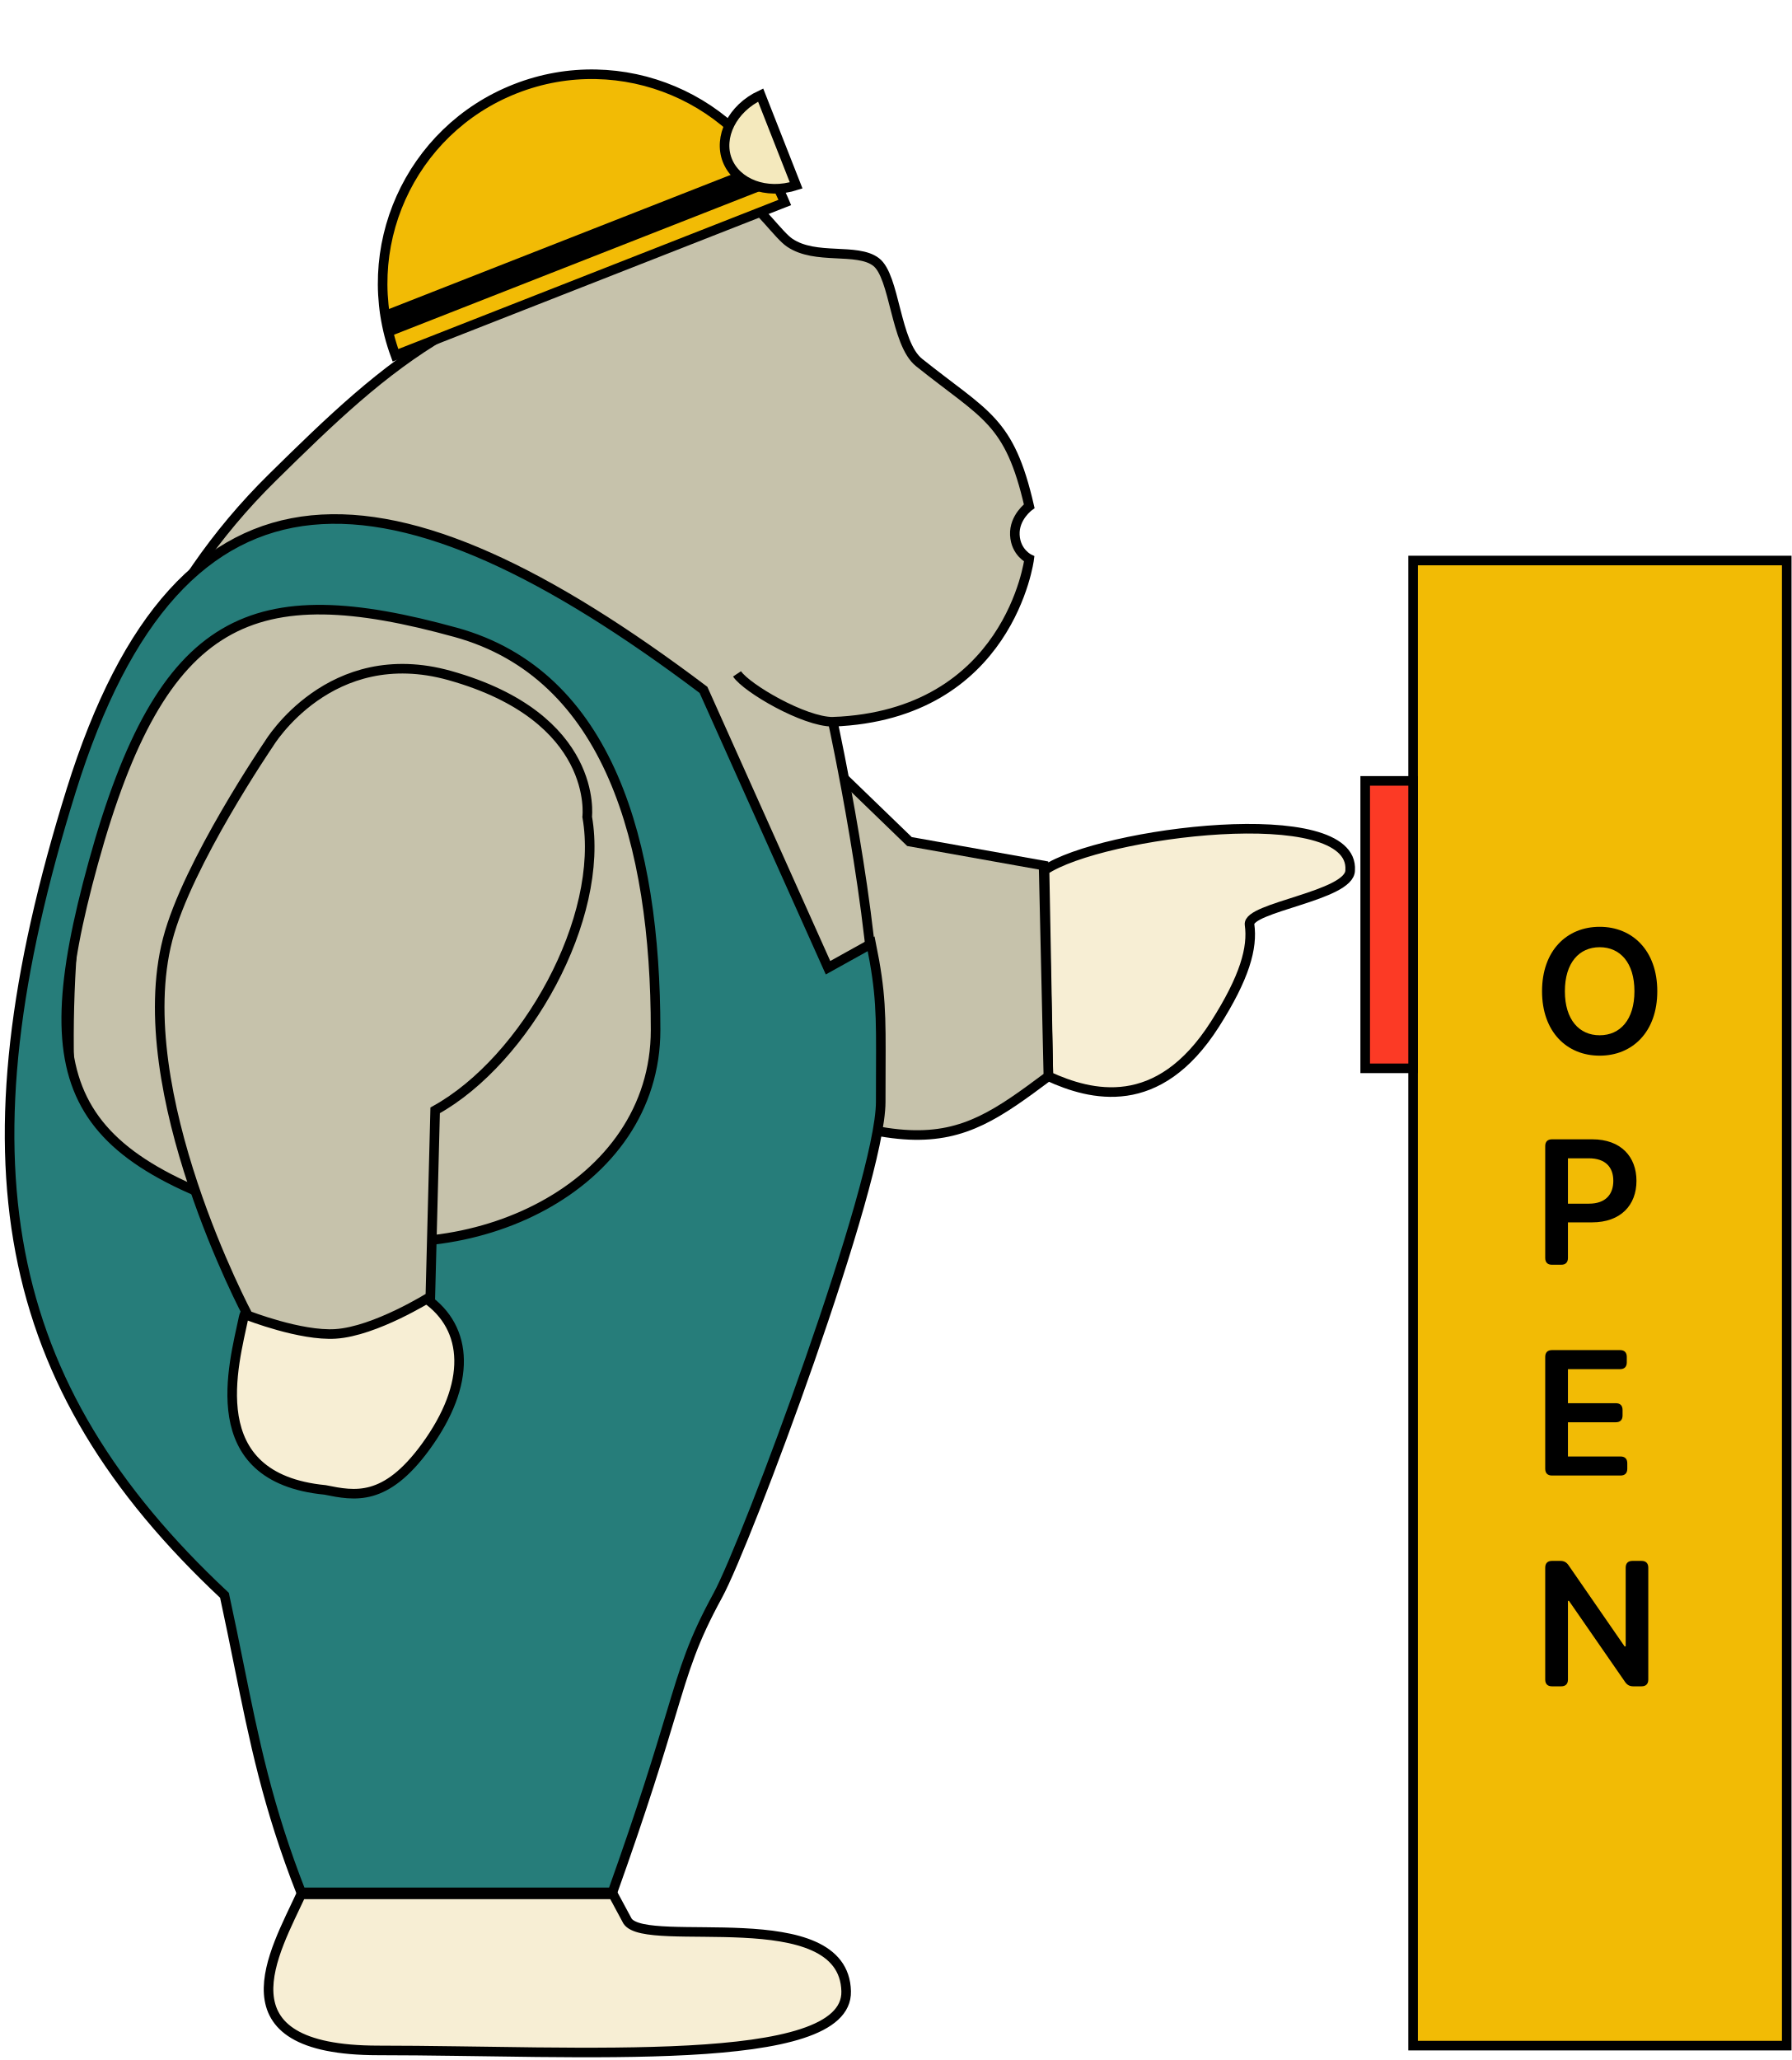
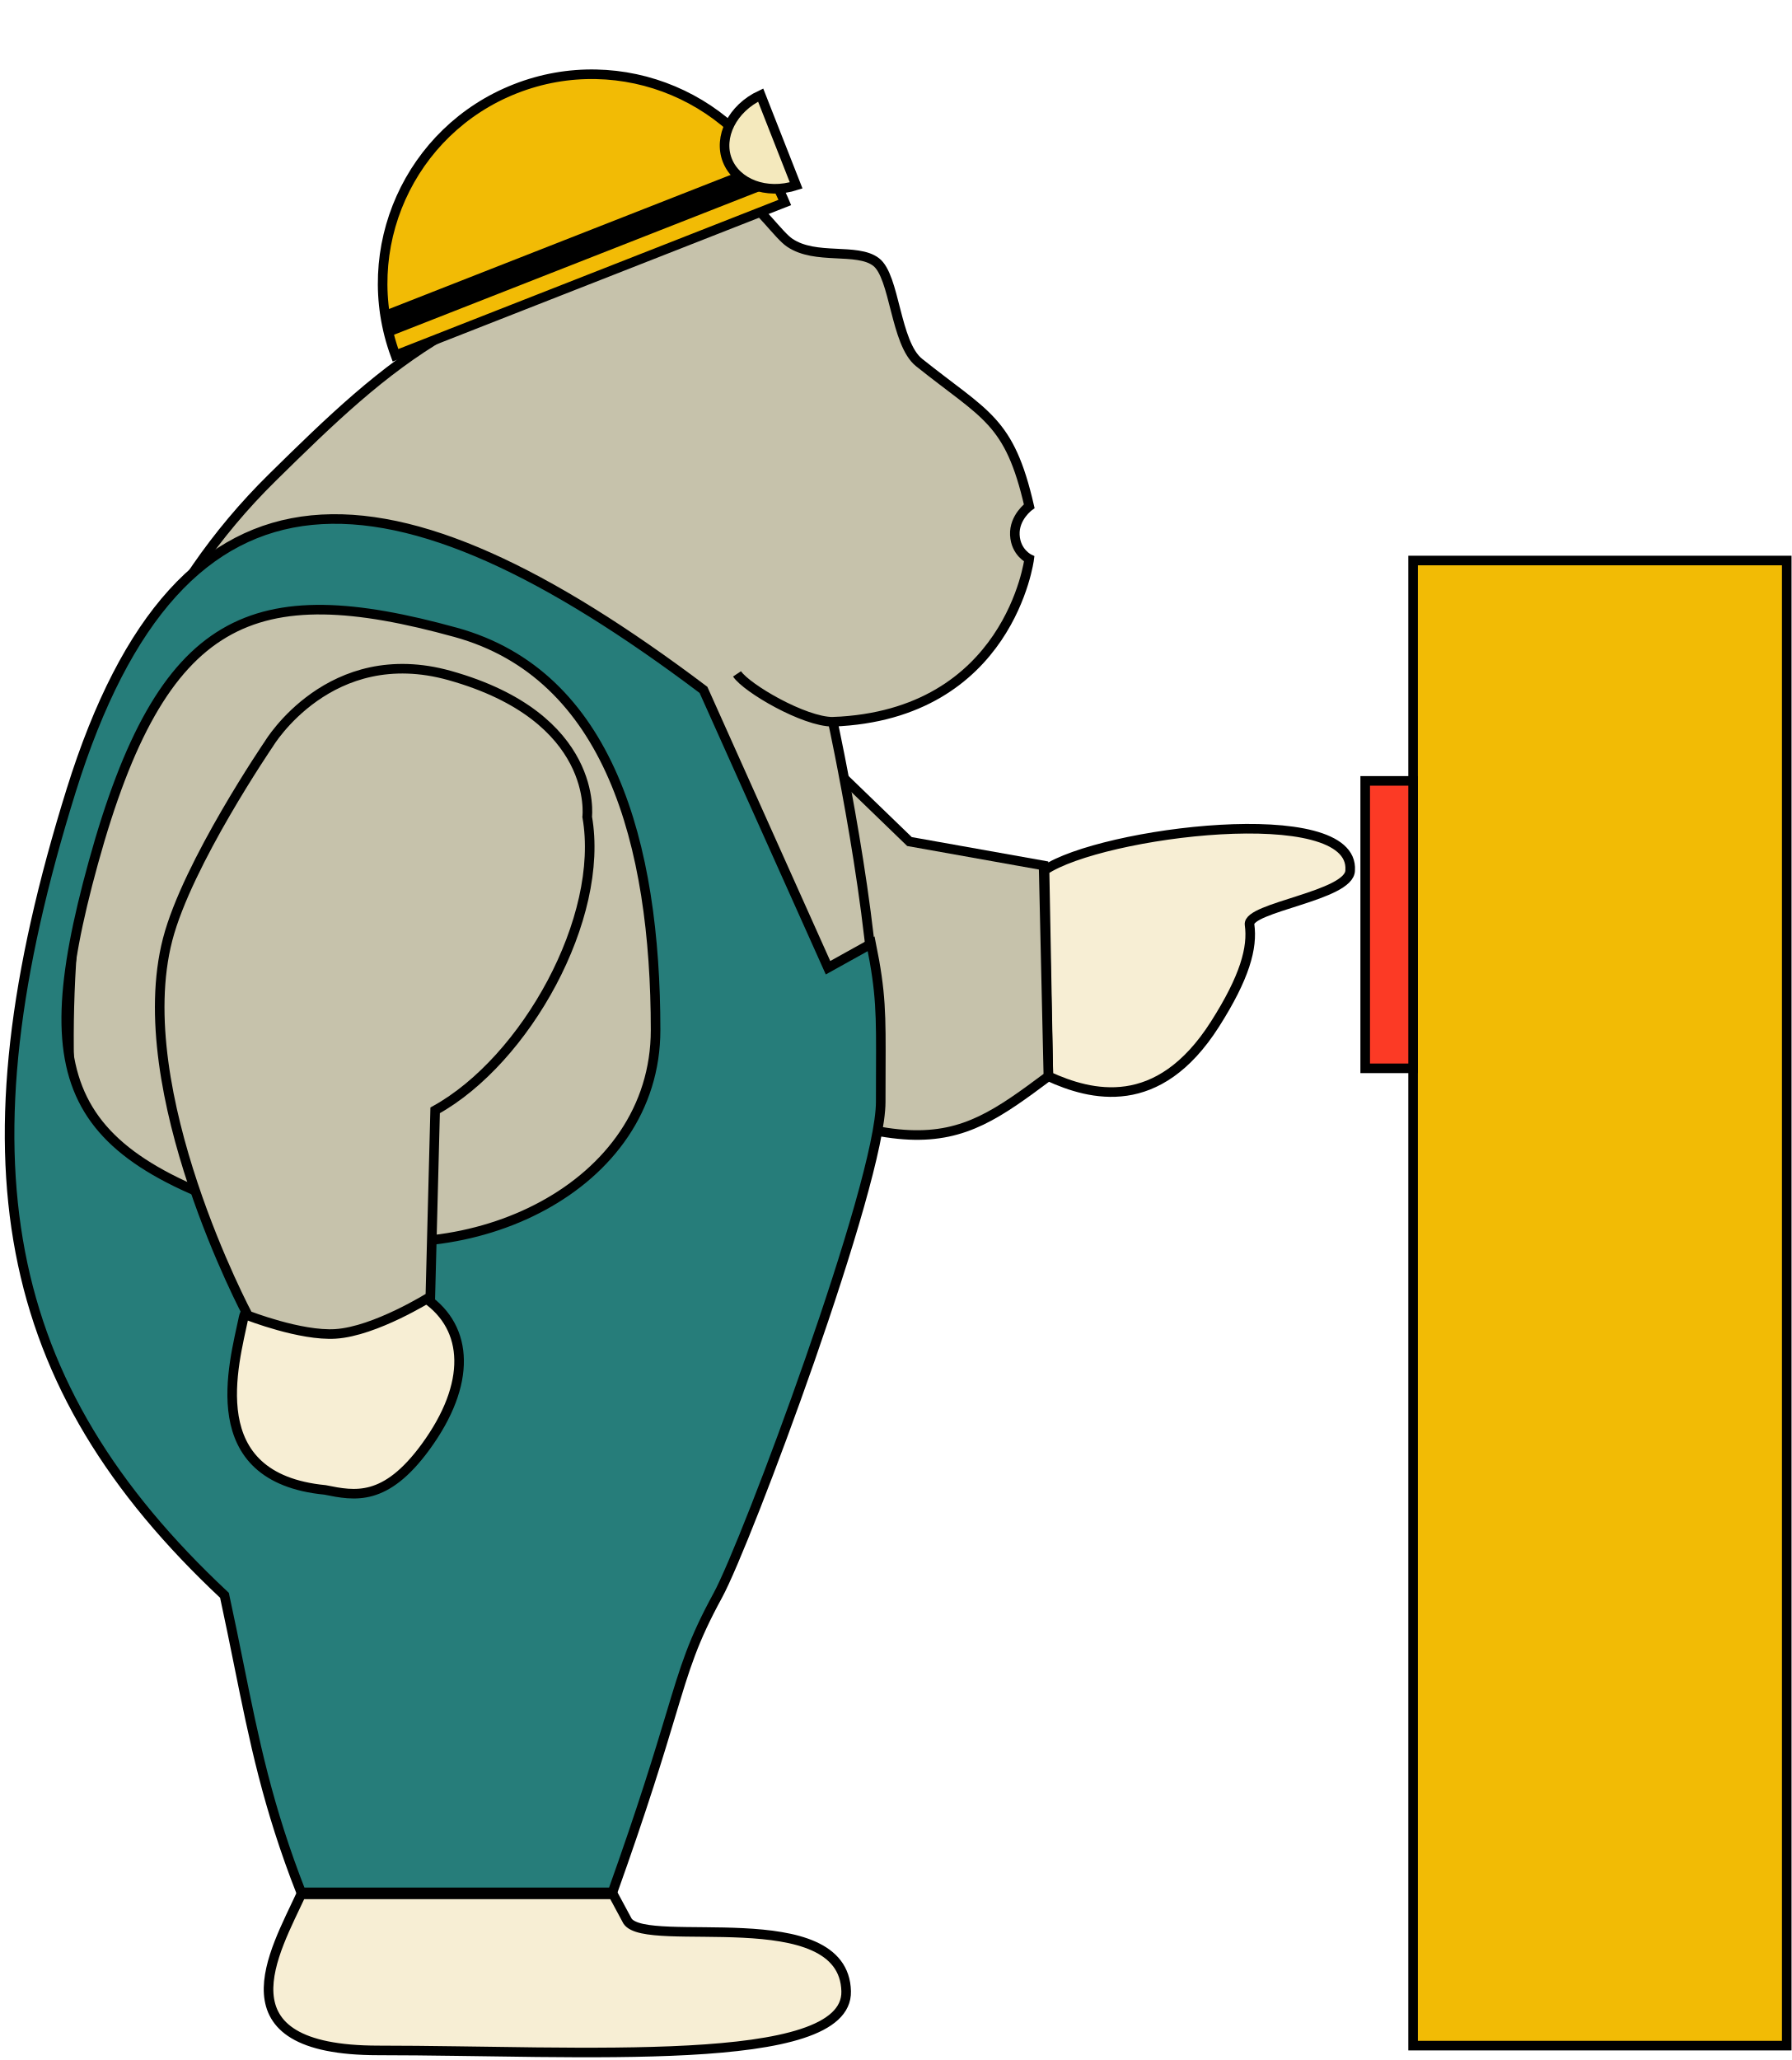
<svg xmlns="http://www.w3.org/2000/svg" width="187" height="215" viewBox="0 0 187 215" fill="none">
  <rect x="147.5" y="58.5" width="39" height="155" fill="#F2BB05" stroke="black" />
  <rect x="142.5" y="81.5" width="5" height="30" fill="#FC3A25" stroke="black" />
-   <path d="M172.989 103.455C172.989 107.686 170.406 110.179 166.974 110.179C163.535 110.179 160.959 107.68 160.959 103.455C160.959 99.223 163.535 96.73 166.974 96.73C170.406 96.73 172.989 99.223 172.989 103.455ZM163.343 103.455C163.343 106.433 164.845 108.05 166.974 108.05C169.109 108.05 170.604 106.433 170.604 103.455C170.604 100.476 169.109 98.859 166.974 98.859C164.845 98.859 163.343 100.476 163.343 103.455ZM161.291 119.612C161.291 119.158 161.54 118.909 161.994 118.909H166.2C169.211 118.909 170.815 120.744 170.815 123.243C170.815 125.761 169.192 127.577 166.168 127.577H163.663V131.297C163.663 131.751 163.413 132 162.96 132H161.994C161.54 132 161.291 131.751 161.291 131.297V119.612ZM163.663 125.627H165.849C167.613 125.627 168.399 124.636 168.399 123.243C168.399 121.849 167.613 120.891 165.836 120.891H163.663V125.627ZM161.291 141.612C161.291 141.158 161.54 140.909 161.994 140.909H169.102C169.556 140.909 169.805 141.158 169.805 141.612V142.194C169.805 142.648 169.556 142.897 169.102 142.897H163.663V146.451H168.661C169.115 146.451 169.364 146.7 169.364 147.154V147.736C169.364 148.19 169.115 148.439 168.661 148.439H163.663V152.012H169.153C169.607 152.012 169.857 152.261 169.857 152.715V153.297C169.857 153.751 169.607 154 169.153 154H161.994C161.54 154 161.291 153.751 161.291 153.297V141.612ZM172.049 175.297C172.049 175.751 171.8 176 171.346 176H170.483C170.106 176 169.85 175.859 169.633 175.553L163.771 167.083H163.663V175.297C163.663 175.751 163.413 176 162.96 176H161.994C161.54 176 161.291 175.751 161.291 175.297V163.612C161.291 163.158 161.54 162.909 161.994 162.909H162.87C163.247 162.909 163.509 163.05 163.72 163.357L169.575 171.832H169.69V163.612C169.69 163.158 169.94 162.909 170.393 162.909H171.346C171.8 162.909 172.049 163.158 172.049 163.612V175.297Z" fill="black" />
-   <path d="M140.931 90.832C141.431 83.5 114.931 86.832 109.03 90.832L109.431 112.332C113.859 114.351 120.879 116.215 126.811 106.903C129.941 101.988 130.768 98.908 130.428 96.5C130.172 94.684 140.931 93.5 140.931 90.832Z" fill="#F7EED4" stroke="black" />
+   <path d="M140.931 90.832C141.431 83.5 114.931 86.832 109.03 90.832L109.431 112.332C113.859 114.351 120.879 116.215 126.811 106.903C129.942 101.988 130.768 98.908 130.428 96.5C130.172 94.684 140.931 93.5 140.931 90.832Z" fill="#F7EED4" stroke="black" />
  <path d="M109.431 112.332L108.931 90.332L94.931 87.832L79.931 73.332L65.931 107.832C95.508 122.411 99.079 120.049 109.431 112.332Z" fill="#C6C2AB" stroke="black" />
  <path d="M62.931 15.833C75.58 14.612 80.026 23.698 82.431 25.332C85.128 27.166 89.431 25.832 91.431 27.332C93.431 28.832 93.431 35.832 95.931 37.832C102.882 43.393 105.357 43.809 107.431 52.832C107.431 52.832 105.841 53.983 105.931 55.832C106.021 57.669 107.431 58.332 107.431 58.332C107.431 58.332 105.378 74.628 86.931 75.332C86.931 75.332 91.431 96 91.431 108.333C91.431 122.459 84.931 138 84.931 138H9.93C4.999 108.957 4.431 73.456 28.431 49.833C34.555 43.805 39.845 38.685 46.431 34.833C46.583 25.107 50.283 17.053 62.931 15.833Z" fill="#C6C2AB" />
  <path d="M86.931 75.332C105.378 74.628 107.431 58.332 107.431 58.332C107.431 58.332 106.021 57.669 105.931 55.832C105.841 53.983 107.431 52.832 107.431 52.832C105.357 43.809 102.882 43.393 95.931 37.832C93.431 35.832 93.431 28.832 91.431 27.332C89.431 25.832 85.128 27.166 82.431 25.332C80.026 23.698 75.58 14.612 62.931 15.833C50.283 17.053 46.583 25.107 46.431 34.833C39.845 38.685 34.555 43.805 28.431 49.833C4.431 73.456 4.999 108.957 9.93 138H84.931C84.931 138 91.431 122.459 91.431 108.333C91.431 96 86.931 75.332 86.931 75.332ZM86.931 75.332C83.931 75.332 77.931 71.832 76.931 70.332" stroke="black" />
  <path d="M39.5 214C22.447 214 28.698 203.652 31.432 197.714L64 197.714L65.5 200.5C67.5 203.5 88.101 198.367 88.323 207.83C88.514 216 60.501 214 39.5 214Z" fill="#F7EED4" stroke="black" />
  <path d="M87.43 106.545L91.43 104.5V109.955L88.43 112L87.43 106.545Z" fill="#134C4C" />
-   <path d="M53.796 9.264C64.866 4.919 77.345 10.229 81.918 21.132L41.279 37.082C37.201 25.984 42.727 13.608 53.796 9.264Z" fill="#F2BB05" stroke="black" />
+   <path d="M53.796 9.264C64.866 4.919 77.345 10.229 81.919 21.132L41.28 37.082C37.201 25.984 42.727 13.608 53.796 9.264Z" fill="#F2BB05" stroke="black" />
  <path d="M39.69 32.609L79.651 16.925L80.635 19.428L40.307 35.256L39.69 32.609Z" fill="black" />
-   <path d="M75.918 16.729C74.97 14.316 76.418 11.318 79.396 9.923L83.103 19.35C79.971 20.354 76.867 19.142 75.918 16.729Z" fill="#F4E9BD" stroke="black" />
+   <path d="M75.919 16.729C74.97 14.316 76.418 11.318 79.397 9.923L83.103 19.35C79.971 20.354 76.867 19.142 75.919 16.729Z" fill="#F4E9BD" stroke="black" />
  <path fill-rule="evenodd" clip-rule="evenodd" d="M91.93 115.001C91.93 123.501 77.93 161.001 74.93 166.501C72.345 171.24 71.567 173.822 70.002 179.021C68.813 182.972 67.169 188.434 63.931 197.501H31.431C27.924 188.538 26.541 181.701 24.919 173.675C24.46 171.404 23.981 169.038 23.43 166.501C-0.07 144.5 -4.57 120.999 7.43 82.5C18.882 45.759 40.93 47.5 73.43 72.001L86.43 101.001L90.93 98.5C91.972 103.633 91.963 105.839 91.938 111.693C91.934 112.681 91.93 113.773 91.93 115.001ZM32.93 128.501C48.934 132.916 68.43 124.001 68.43 107.501C68.43 88.001 63.562 70.412 47.558 65.996C26.43 60.166 16.925 64.001 9.745 90.024C2.991 114.501 7.41 121.459 32.93 128.501Z" fill="#267D7A" stroke="black" />
-   <path d="M25.43 137.501C26.232 133.613 40.894 133.059 44.43 135.5C48.93 138.607 49.24 144.414 44.43 151C40.221 156.764 37.04 156.125 33.959 155.506L33.93 155.5C20.896 154.234 24.428 142.36 25.43 137.501Z" fill="#F7EED4" stroke="black" />
-   <path d="M17.5 98.042C19.561 90.104 28.079 77.62 28.079 77.62C28.079 77.62 34.439 67.001 46.93 70.501C62.578 74.885 61.291 85.251 61.291 85.251C63.153 95.789 54.889 110.654 45.422 115.885L44.919 135.334C44.919 135.334 39.167 138.951 35.024 139.217C31.384 139.451 25.883 137.297 25.883 137.297C25.883 137.297 13.388 113.881 17.5 98.042Z" fill="#C6C2AB" stroke="black" />
+   <path d="M25.43 137.501C26.232 133.613 40.893 133.059 44.43 135.5C48.93 138.607 49.24 144.414 44.43 151C40.221 156.764 37.04 156.125 33.958 155.506L33.93 155.5C20.895 154.234 24.427 142.36 25.43 137.501Z" fill="#F7EED4" stroke="black" />
+   <path d="M17.5 98.042C19.56 90.104 28.079 77.62 28.079 77.62C28.079 77.62 34.438 67.001 46.93 70.501C62.578 74.885 61.291 85.251 61.291 85.251C63.153 95.789 54.889 110.654 45.421 115.885L44.919 135.334C44.919 135.334 39.167 138.951 35.024 139.217C31.384 139.451 25.883 137.297 25.883 137.297C25.883 137.297 13.388 113.881 17.5 98.042Z" fill="#C6C2AB" stroke="black" />
</svg>
